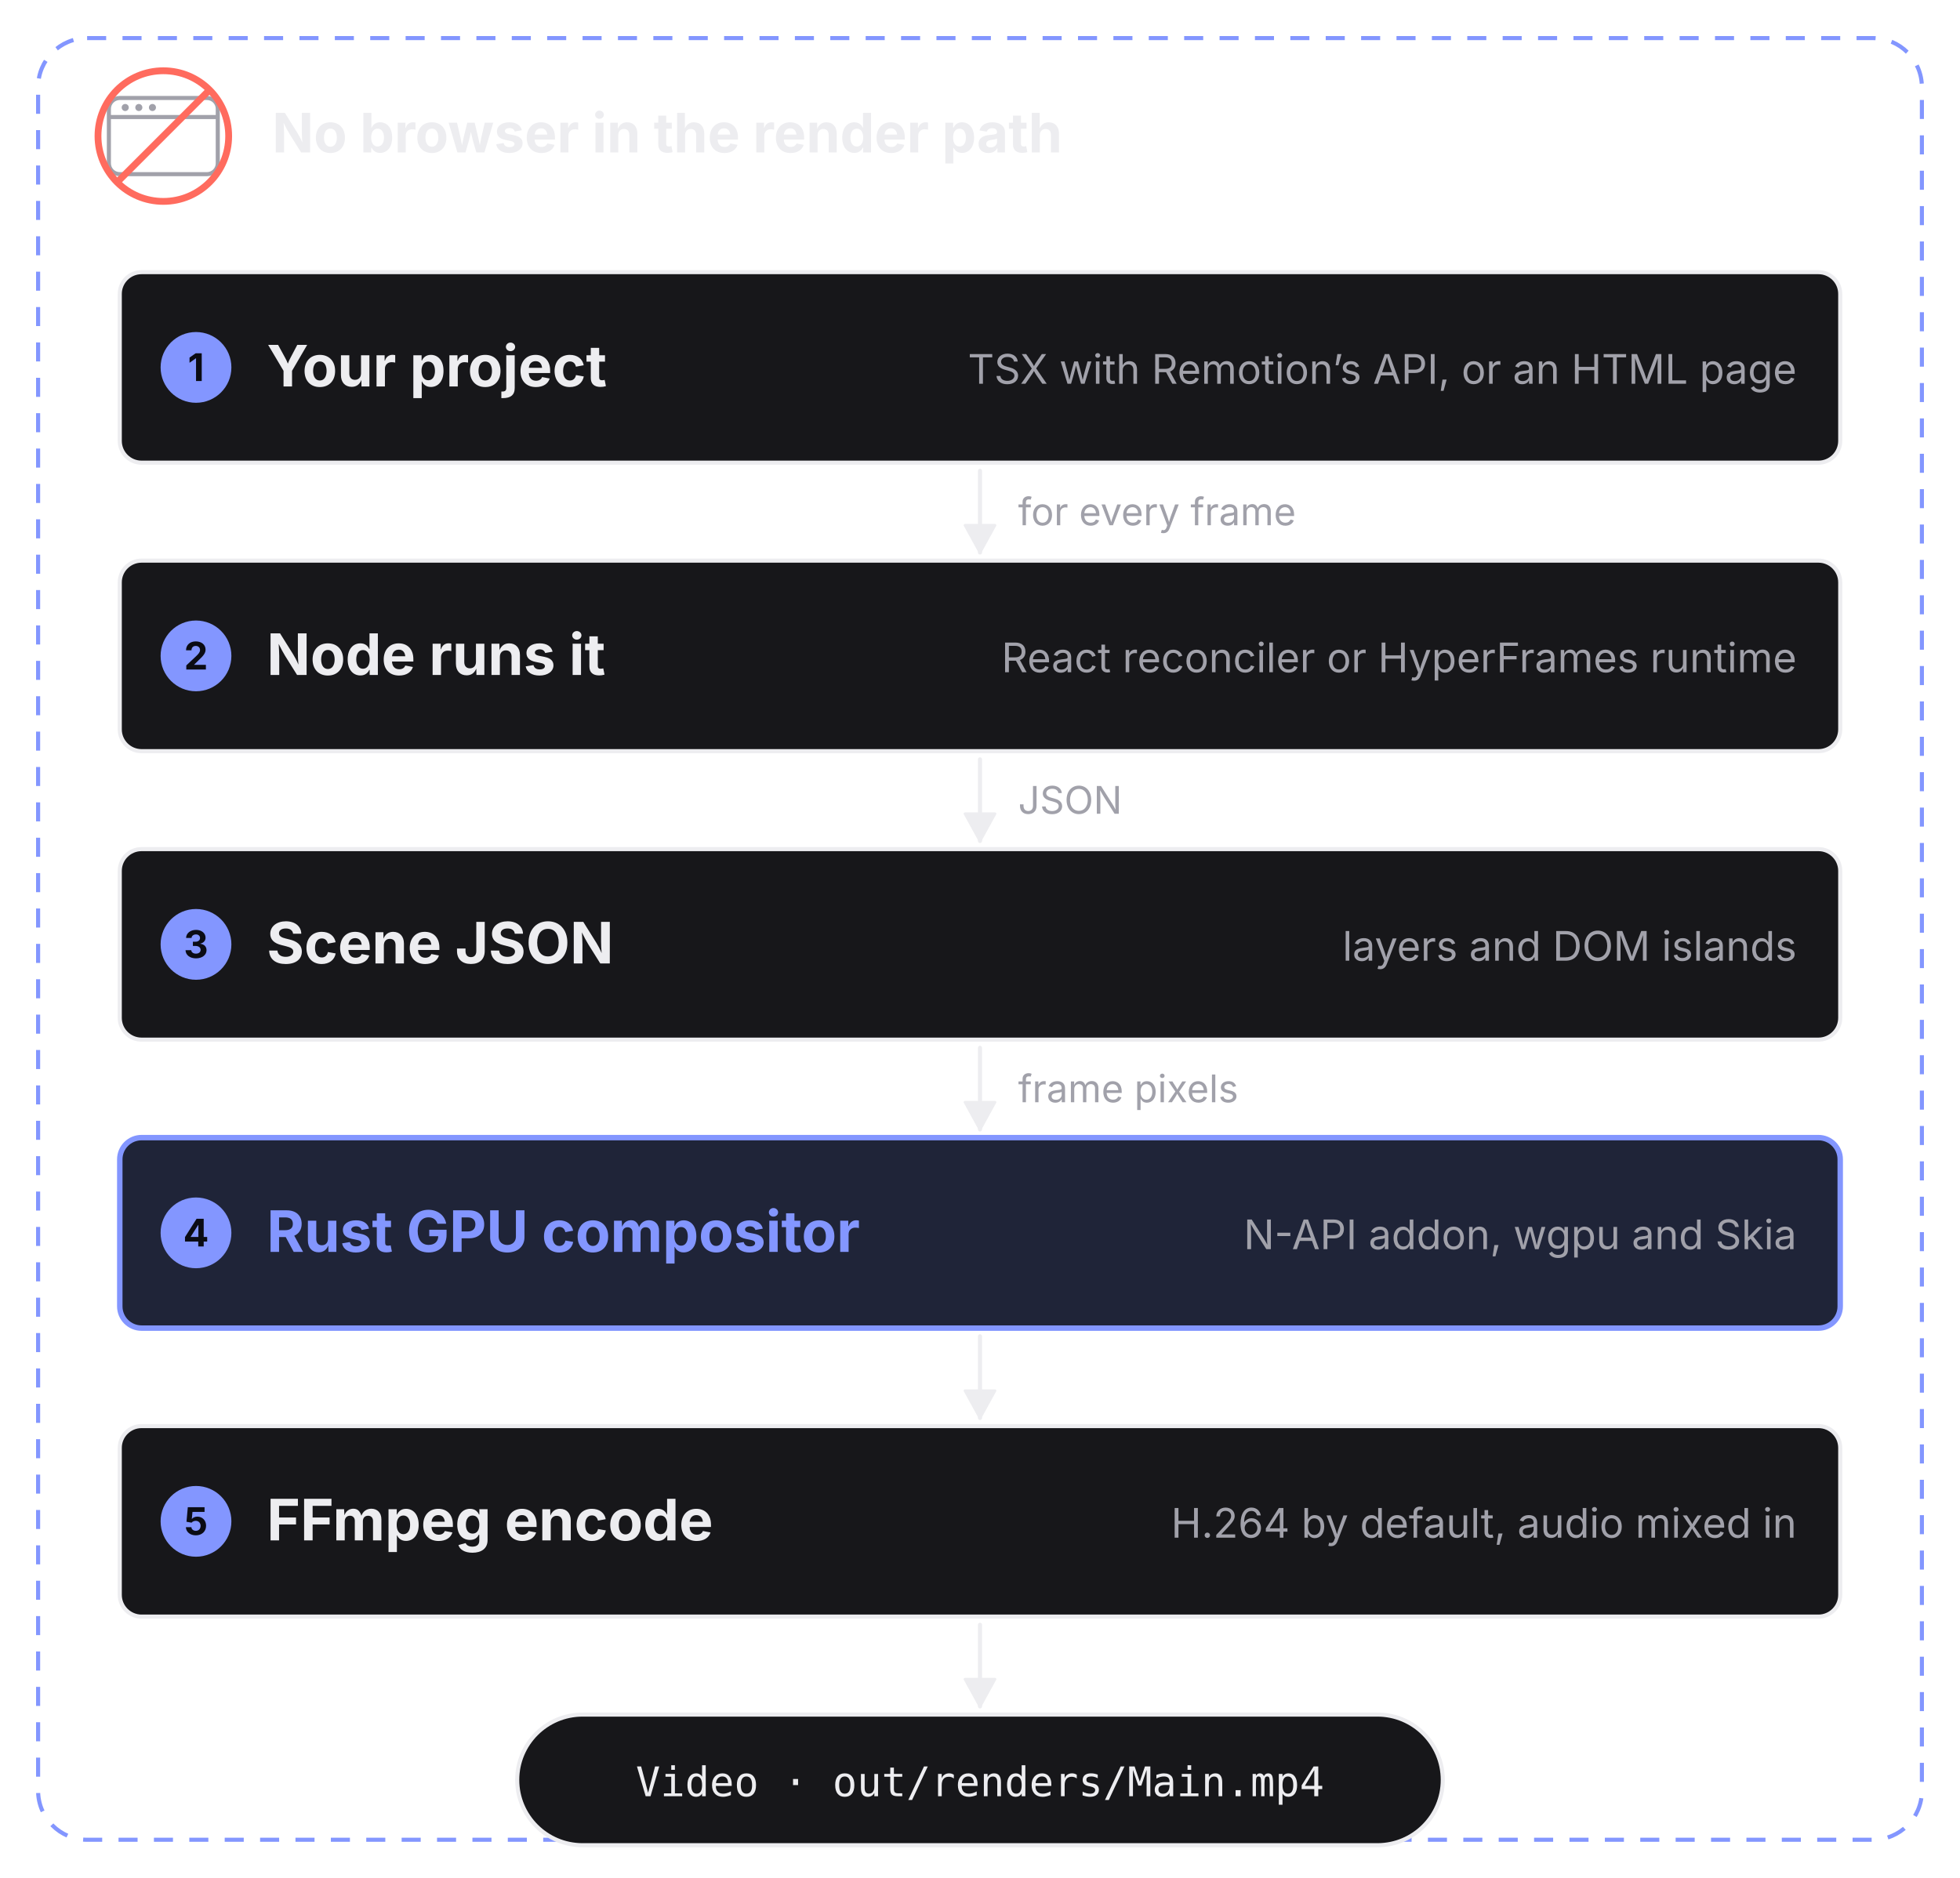
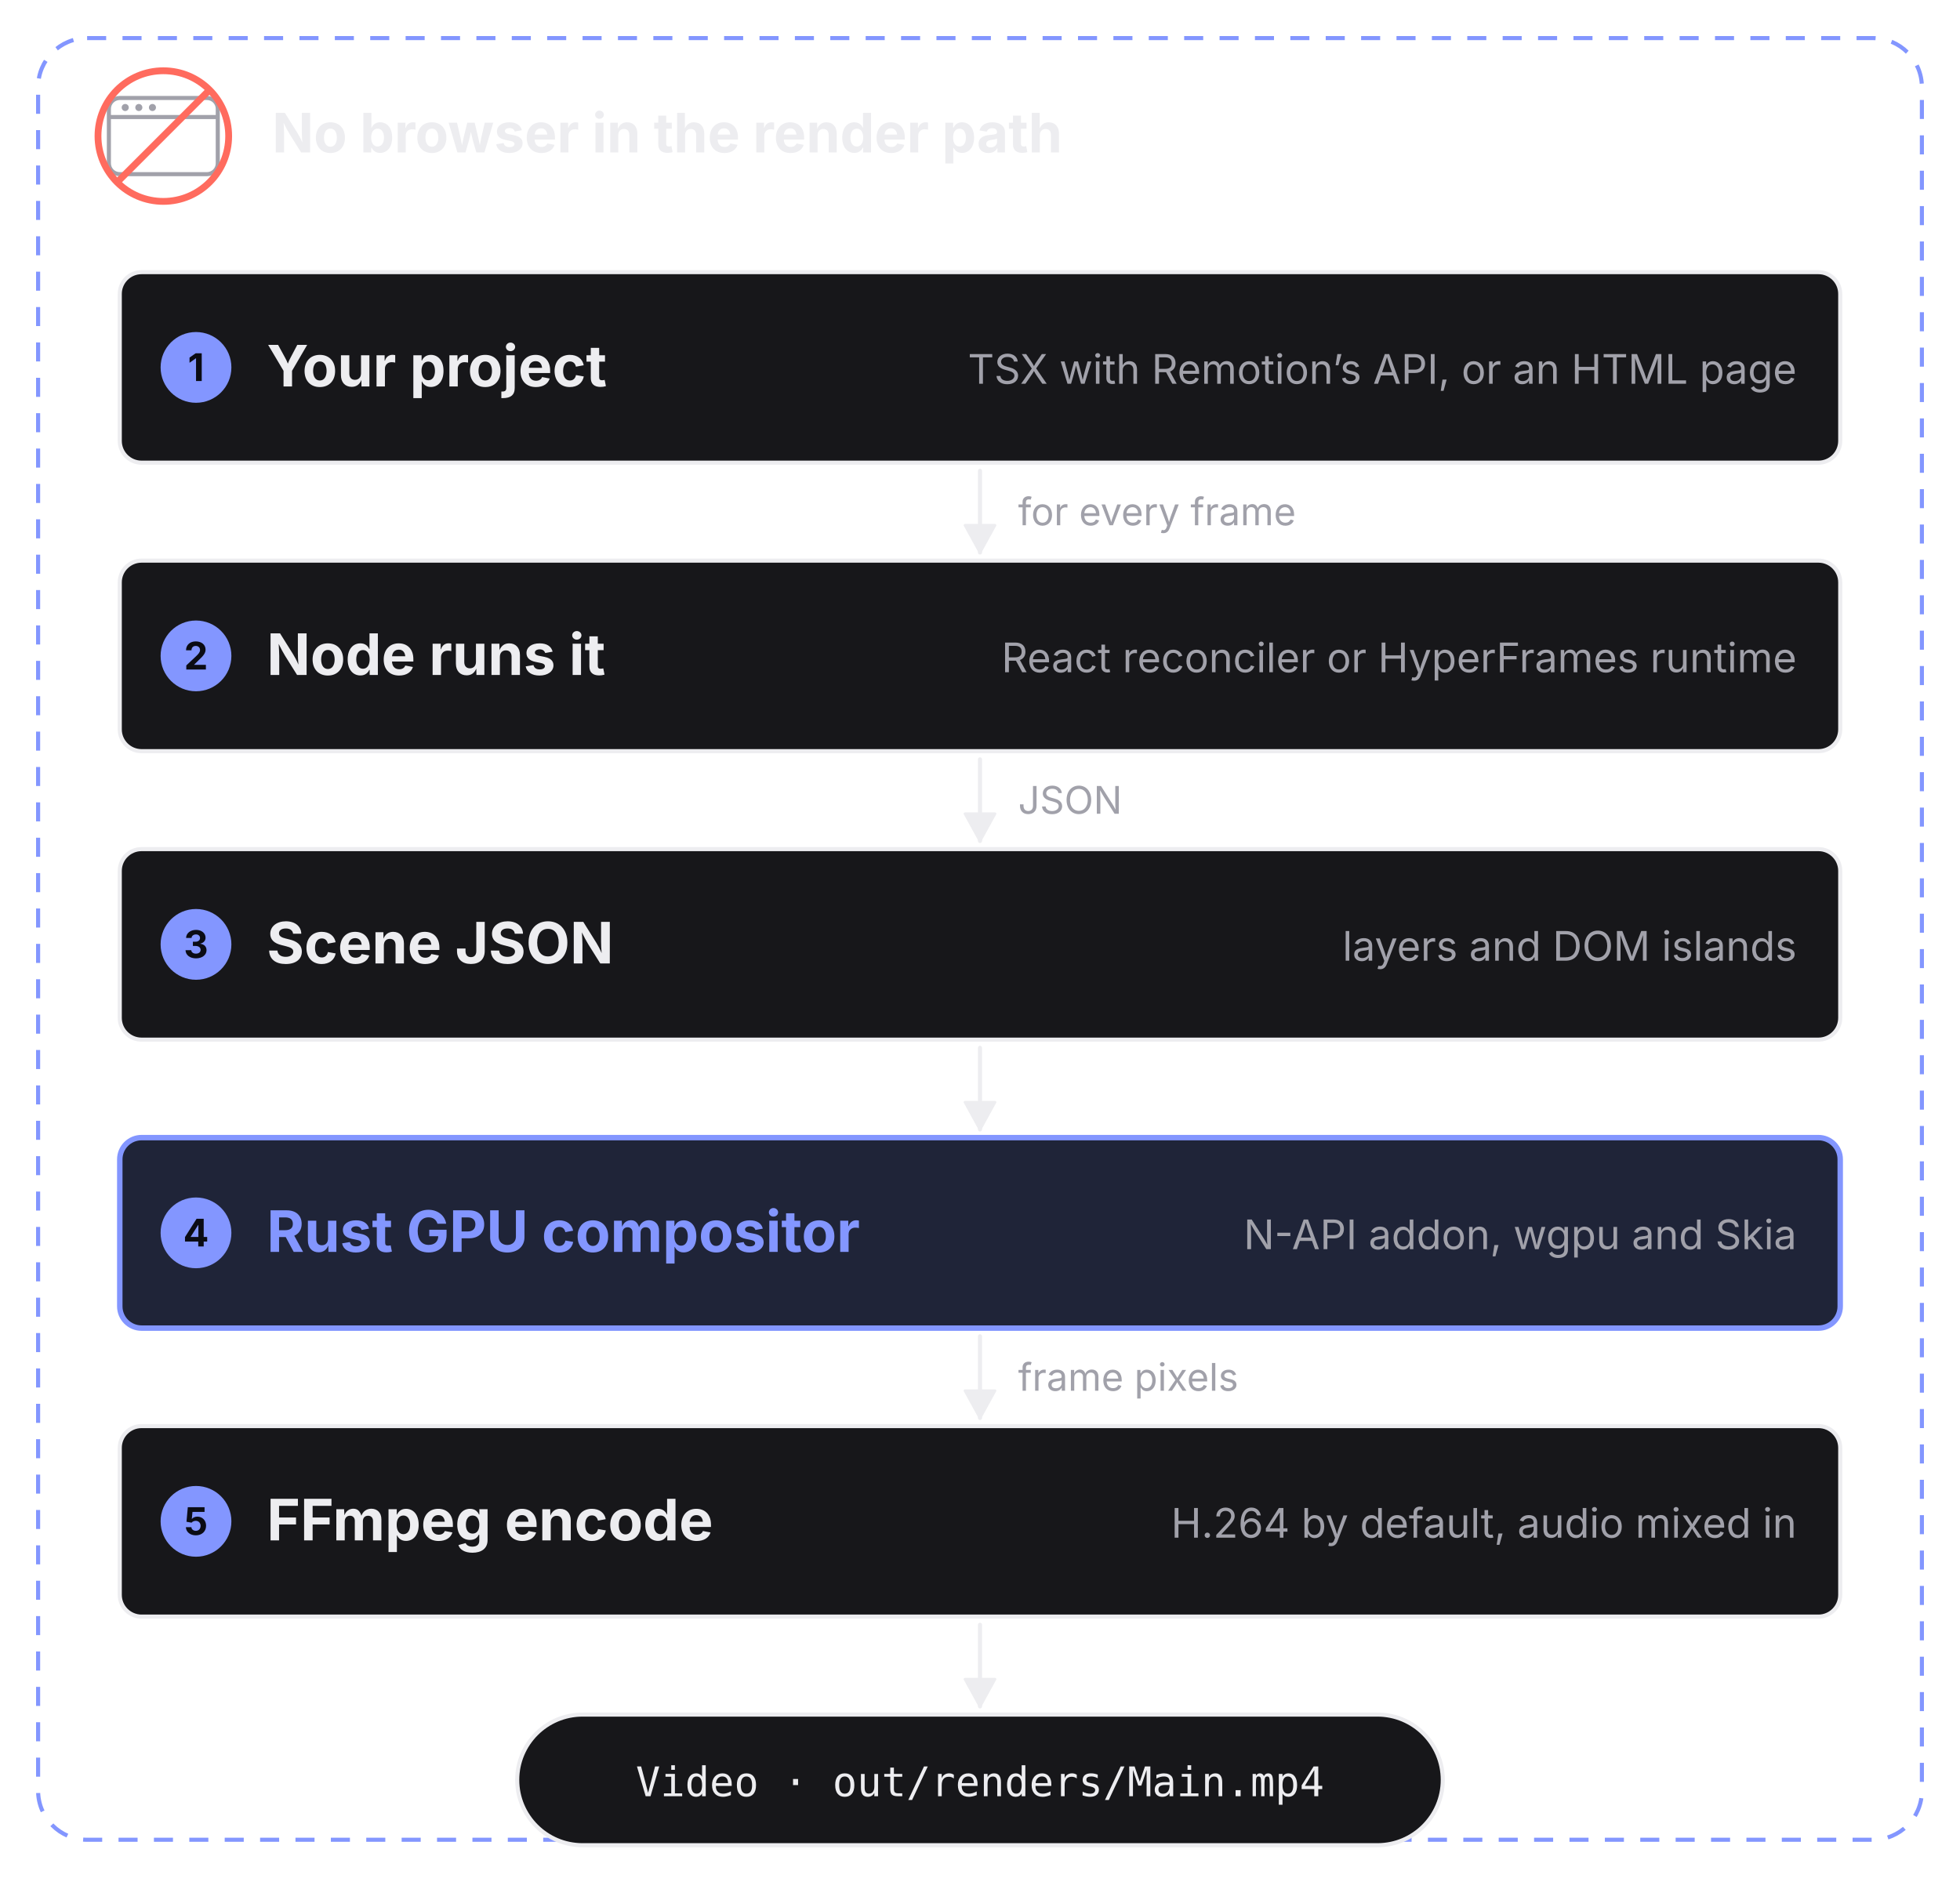
<svg xmlns="http://www.w3.org/2000/svg" viewBox="0 0 720 690" width="720" height="690" role="img">
  <rect x="14" y="14" width="692" height="662" rx="18" fill="none" stroke="#8396ff" stroke-width="1.5" stroke-dasharray="7 6" />
  <rect x="40" y="36" width="40" height="28" rx="4" fill="none" stroke="#a1a1aa" stroke-width="1.5" />
  <path d="M40 43 H80" stroke="#a1a1aa" stroke-width="1.5" />
  <circle cx="46" cy="39.5" r="1.3" fill="#a1a1aa" />
  <circle cx="51" cy="39.5" r="1.3" fill="#a1a1aa" />
  <circle cx="56" cy="39.5" r="1.3" fill="#a1a1aa" />
  <circle cx="60" cy="50" r="24" fill="none" stroke="#ff6b5e" stroke-width="2.5" />
  <path d="M43.2 66.8 L76.8 33.2" stroke="#ff6b5e" stroke-width="2.5" stroke-linecap="round" />
  <text x="100" y="56" font-family="'DM Sans Variable','DM Sans',ui-sans-serif,system-ui,-apple-system,'Segoe UI',sans-serif" font-size="20" font-weight="700" fill="#ededf0" text-anchor="start">No browser in the render path</text>
  <rect x="44" y="100" width="632" height="70" rx="8" fill="#17171a" stroke="#ededf0" stroke-width="1.5" />
  <circle cx="72" cy="135" r="13" fill="#8396ff" />
  <text x="72" y="140" font-family="'DM Sans Variable','DM Sans',ui-sans-serif,system-ui,-apple-system,'Segoe UI',sans-serif" font-size="14" font-weight="700" fill="#0b0c14" text-anchor="middle">1</text>
  <text x="98" y="142" font-family="'DM Sans Variable','DM Sans',ui-sans-serif,system-ui,-apple-system,'Segoe UI',sans-serif" font-size="21" font-weight="700" fill="#ededf0" text-anchor="start">Your project</text>
  <text x="660" y="141" font-family="'DM Sans Variable','DM Sans',ui-sans-serif,system-ui,-apple-system,'Segoe UI',sans-serif" font-size="15" font-weight="400" fill="#a1a1aa" text-anchor="end">TSX with Remotion’s API, or an HTML page</text>
  <path d="M360 173 L360 203" fill="none" stroke="#ededf0" stroke-width="1.5" stroke-linecap="round" stroke-linejoin="round" />
  <path d="M360 203 L354.5 193.0 L365.5 193.0 Z" fill="#ededf0" stroke="#ededf0" stroke-width="1" stroke-linejoin="round" />
  <text x="374" y="193" font-family="'DM Sans Variable','DM Sans',ui-sans-serif,system-ui,-apple-system,'Segoe UI',sans-serif" font-size="14" font-weight="400" fill="#a1a1aa" text-anchor="start">for every frame</text>
  <rect x="44" y="206" width="632" height="70" rx="8" fill="#17171a" stroke="#ededf0" stroke-width="1.5" />
  <circle cx="72" cy="241" r="13" fill="#8396ff" />
  <text x="72" y="246" font-family="'DM Sans Variable','DM Sans',ui-sans-serif,system-ui,-apple-system,'Segoe UI',sans-serif" font-size="14" font-weight="700" fill="#0b0c14" text-anchor="middle">2</text>
  <text x="98" y="248" font-family="'DM Sans Variable','DM Sans',ui-sans-serif,system-ui,-apple-system,'Segoe UI',sans-serif" font-size="21" font-weight="700" fill="#ededf0" text-anchor="start">Node runs it</text>
  <text x="660" y="247" font-family="'DM Sans Variable','DM Sans',ui-sans-serif,system-ui,-apple-system,'Segoe UI',sans-serif" font-size="15" font-weight="400" fill="#a1a1aa" text-anchor="end">React reconciler or HyperFrames runtime</text>
  <path d="M360 279 L360 309" fill="none" stroke="#ededf0" stroke-width="1.5" stroke-linecap="round" stroke-linejoin="round" />
  <path d="M360 309 L354.5 299.0 L365.5 299.0 Z" fill="#ededf0" stroke="#ededf0" stroke-width="1" stroke-linejoin="round" />
  <text x="374" y="299" font-family="'DM Sans Variable','DM Sans',ui-sans-serif,system-ui,-apple-system,'Segoe UI',sans-serif" font-size="14" font-weight="400" fill="#a1a1aa" text-anchor="start">JSON</text>
  <rect x="44" y="312" width="632" height="70" rx="8" fill="#17171a" stroke="#ededf0" stroke-width="1.5" />
  <circle cx="72" cy="347" r="13" fill="#8396ff" />
  <text x="72" y="352" font-family="'DM Sans Variable','DM Sans',ui-sans-serif,system-ui,-apple-system,'Segoe UI',sans-serif" font-size="14" font-weight="700" fill="#0b0c14" text-anchor="middle">3</text>
  <text x="98" y="354" font-family="'DM Sans Variable','DM Sans',ui-sans-serif,system-ui,-apple-system,'Segoe UI',sans-serif" font-size="21" font-weight="700" fill="#ededf0" text-anchor="start">Scene JSON</text>
  <text x="660" y="353" font-family="'DM Sans Variable','DM Sans',ui-sans-serif,system-ui,-apple-system,'Segoe UI',sans-serif" font-size="15" font-weight="400" fill="#a1a1aa" text-anchor="end">layers and DOM islands</text>
  <path d="M360 385 L360 415" fill="none" stroke="#ededf0" stroke-width="1.5" stroke-linecap="round" stroke-linejoin="round" />
  <path d="M360 415 L354.5 405.0 L365.5 405.0 Z" fill="#ededf0" stroke="#ededf0" stroke-width="1" stroke-linejoin="round" />
-   <text x="374" y="405" font-family="'DM Sans Variable','DM Sans',ui-sans-serif,system-ui,-apple-system,'Segoe UI',sans-serif" font-size="14" font-weight="400" fill="#a1a1aa" text-anchor="start">frame pixels</text>
+   <text x="374" y="511" font-family="'DM Sans Variable','DM Sans',ui-sans-serif,system-ui,-apple-system,'Segoe UI',sans-serif" font-size="14" font-weight="400" fill="#a1a1aa" text-anchor="start">frame pixels</text>
  <rect x="44" y="418" width="632" height="70" rx="8" fill="#1f2438" stroke="#8396ff" stroke-width="2" />
  <circle cx="72" cy="453" r="13" fill="#8396ff" />
  <text x="72" y="458" font-family="'DM Sans Variable','DM Sans',ui-sans-serif,system-ui,-apple-system,'Segoe UI',sans-serif" font-size="14" font-weight="700" fill="#0b0c14" text-anchor="middle">4</text>
  <text x="98" y="460" font-family="'DM Sans Variable','DM Sans',ui-sans-serif,system-ui,-apple-system,'Segoe UI',sans-serif" font-size="21" font-weight="700" fill="#8396ff" text-anchor="start">Rust GPU compositor</text>
  <text x="660" y="459" font-family="'DM Sans Variable','DM Sans',ui-sans-serif,system-ui,-apple-system,'Segoe UI',sans-serif" font-size="15" font-weight="400" fill="#a1a1aa" text-anchor="end">N-API addon, wgpu and Skia</text>
  <path d="M360 491 L360 521" fill="none" stroke="#ededf0" stroke-width="1.5" stroke-linecap="round" stroke-linejoin="round" />
  <path d="M360 521 L354.5 511.0 L365.5 511.0 Z" fill="#ededf0" stroke="#ededf0" stroke-width="1" stroke-linejoin="round" />
  <rect x="44" y="524" width="632" height="70" rx="8" fill="#17171a" stroke="#ededf0" stroke-width="1.5" />
  <circle cx="72" cy="559" r="13" fill="#8396ff" />
  <text x="72" y="564" font-family="'DM Sans Variable','DM Sans',ui-sans-serif,system-ui,-apple-system,'Segoe UI',sans-serif" font-size="14" font-weight="700" fill="#0b0c14" text-anchor="middle">5</text>
  <text x="98" y="566" font-family="'DM Sans Variable','DM Sans',ui-sans-serif,system-ui,-apple-system,'Segoe UI',sans-serif" font-size="21" font-weight="700" fill="#ededf0" text-anchor="start">FFmpeg encode</text>
  <text x="660" y="565" font-family="'DM Sans Variable','DM Sans',ui-sans-serif,system-ui,-apple-system,'Segoe UI',sans-serif" font-size="15" font-weight="400" fill="#a1a1aa" text-anchor="end">H.264 by default, audio mixed in</text>
  <path d="M360 597 L360 627" fill="none" stroke="#ededf0" stroke-width="1.5" stroke-linecap="round" stroke-linejoin="round" />
  <path d="M360 627 L354.5 617.0 L365.5 617.0 Z" fill="#ededf0" stroke="#ededf0" stroke-width="1" stroke-linejoin="round" />
  <rect x="190" y="630" width="340" height="48" rx="24" fill="#17171a" stroke="#ededf0" stroke-width="1.5" />
  <text x="360" y="660" font-family="'JetBrains Mono Variable','JetBrains Mono',ui-monospace,SFMono-Regular,Menlo,Consolas,monospace" font-size="15" font-weight="400" fill="#ededf0" text-anchor="middle">Video  ·  out/renders/Main.mp4</text>
</svg>
